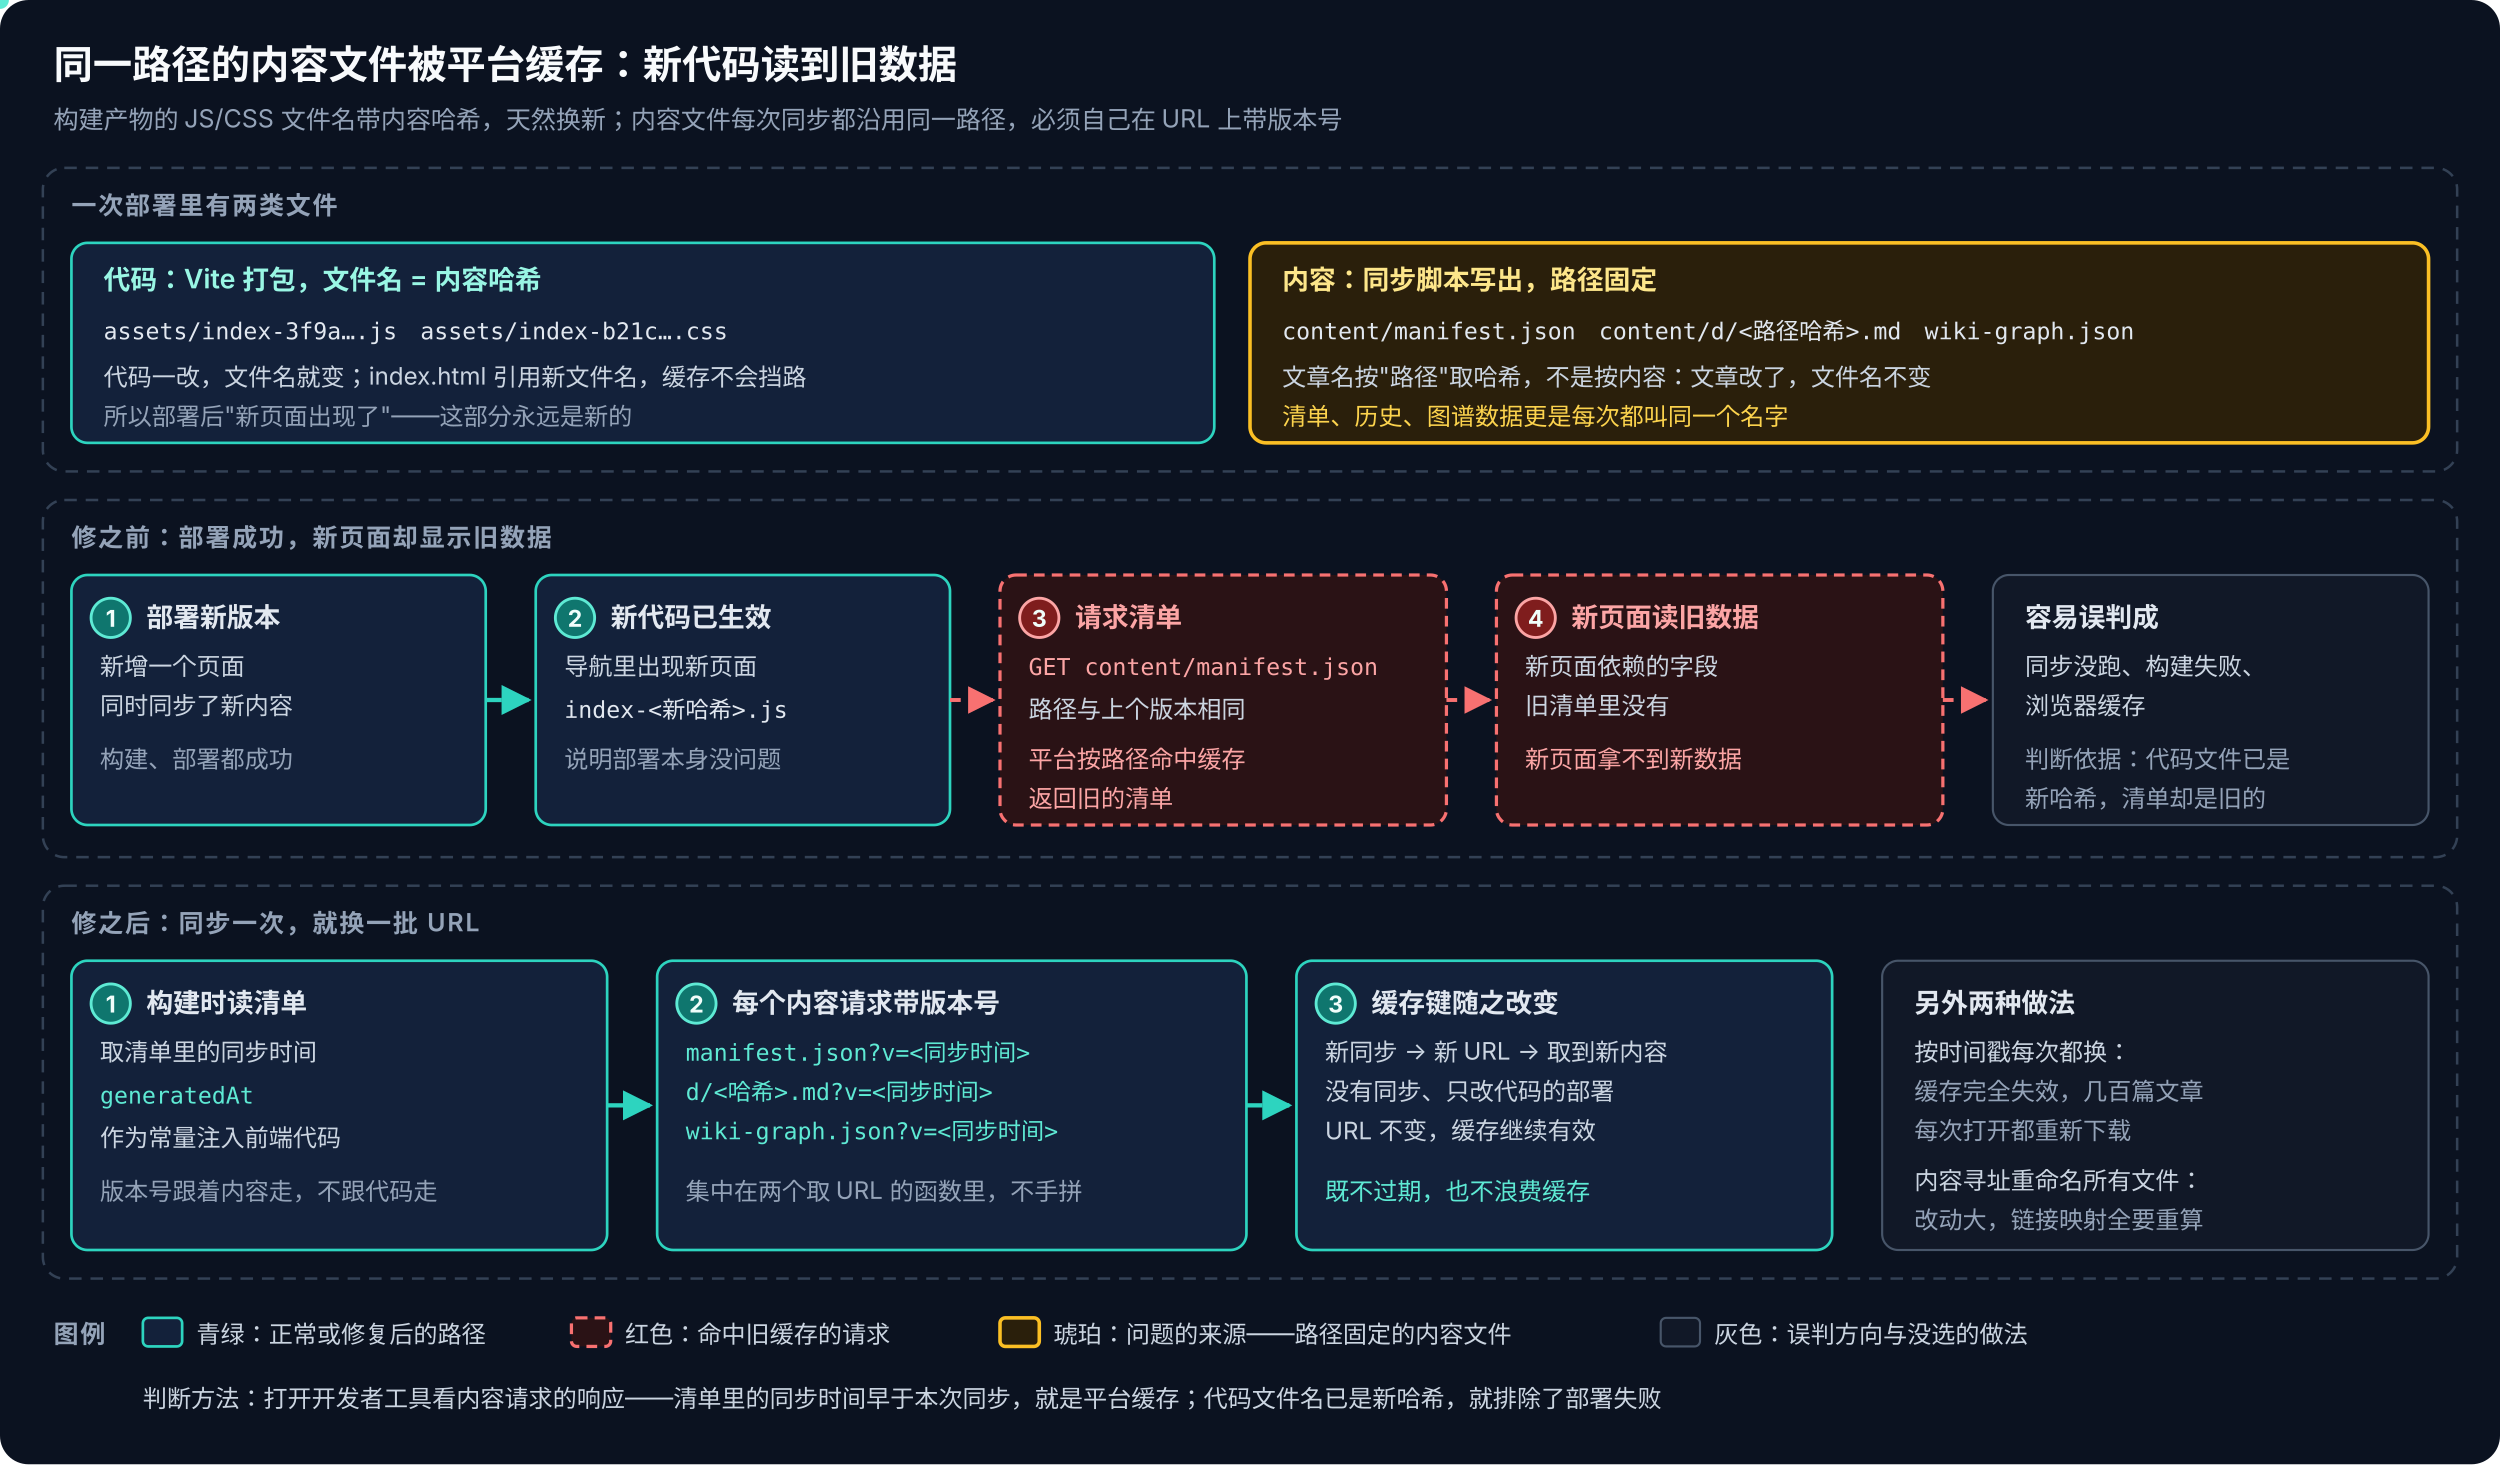
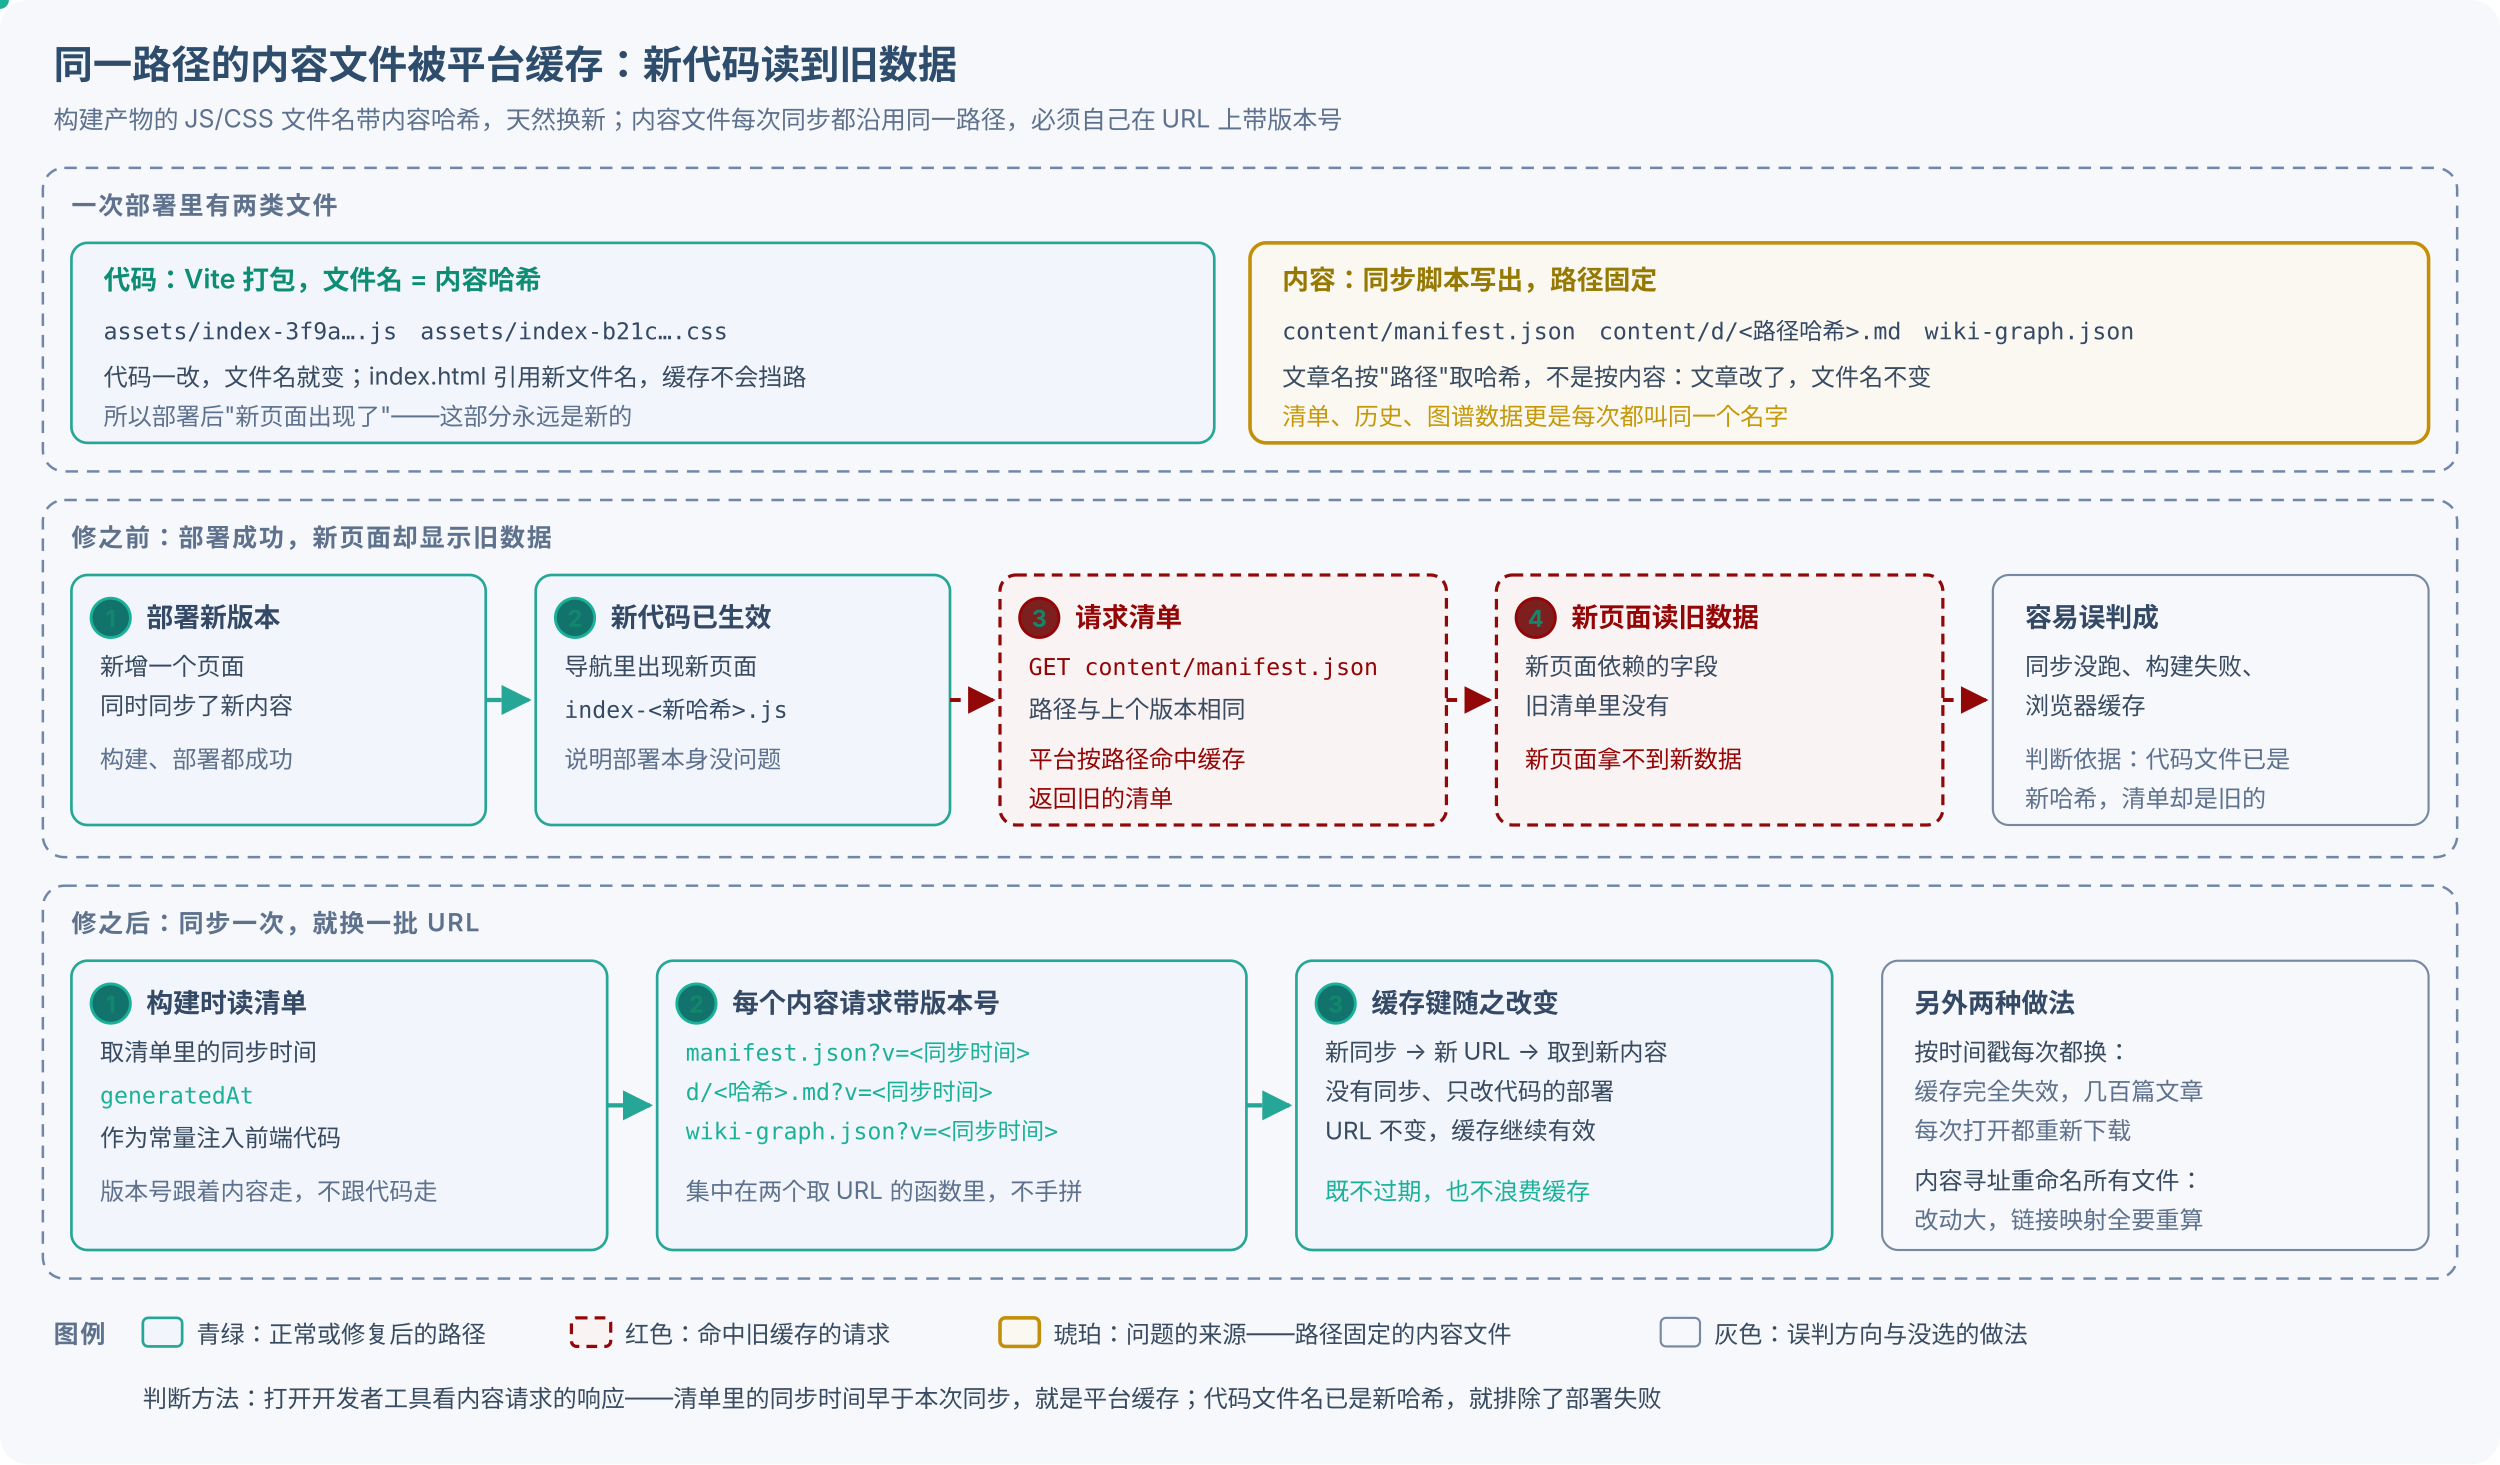
<svg xmlns="http://www.w3.org/2000/svg" viewBox="0 0 1400 820" width="1400" height="820" font-family="-apple-system, 'PingFang SC', 'Microsoft YaHei', 'Segoe UI', sans-serif">
  <defs>
    <style>
-       .bg { fill: #0b1220; }
-       .zone { fill: none; stroke: #334155; stroke-width: 1.4; stroke-dasharray: 7 5; }
-       .zt { fill: #94a3b8; font-size: 14px; font-weight: 600; letter-spacing: 1px; }
-       .card { fill: #13213a; stroke: #2dd4bf; stroke-width: 1.5; }
-       .hot { fill: #2a1f0b; stroke: #fbbf24; stroke-width: 2; animation: pulse 2.4s ease-in-out infinite; }
-       .bad { fill: #2a1215; stroke: #f87171; stroke-width: 1.8; stroke-dasharray: 6 4; }
-       .dim { fill: #111827; stroke: #475569; stroke-width: 1.2; }
-       .h { fill: #e2e8f0; font-size: 15px; font-weight: 600; }
-       .hA { fill: #fde68a; font-size: 15px; font-weight: 600; }
-       .hR { fill: #fca5a5; font-size: 15px; font-weight: 600; }
-       .hG { fill: #99f6e4; font-size: 15px; font-weight: 600; }
-       .t { fill: #cbd5e1; font-size: 13.5px; }
-       .tG { fill: #94a3b8; font-size: 13.5px; }
-       .tA { fill: #fcd34d; font-size: 13.5px; }
-       .tR { fill: #fca5a5; font-size: 13.5px; }
-       .tT { fill: #5eead4; font-size: 13.5px; }
-       .m { fill: #e2e8f0; font-size: 13px; font-family: Menlo, Consolas, monospace; }
-       .mT { fill: #5eead4; font-size: 13px; font-family: Menlo, Consolas, monospace; }
-       .mR { fill: #fca5a5; font-size: 13px; font-family: Menlo, Consolas, monospace; }
-       .mA { fill: #fcd34d; font-size: 13px; font-family: Menlo, Consolas, monospace; }
-       .title { fill: #f8fafc; font-size: 22px; font-weight: 700; }
-       .sub { fill: #94a3b8; font-size: 14px; }
-       .flow { stroke: #2dd4bf; stroke-width: 2.4; fill: none; stroke-dasharray: 9 6; animation: dash 1.2s linear infinite; }
-       .flowR { stroke: #f87171; stroke-width: 2.2; fill: none; stroke-dasharray: 6 5; animation: dash 1.4s linear infinite; }
-       .num { fill: #0f766e; stroke: #5eead4; stroke-width: 1.6; }
-       .numA { fill: #92400e; stroke: #fcd34d; stroke-width: 1.6; }
-       .numR { fill: #7f1d1d; stroke: #fca5a5; stroke-width: 1.6; }
-       .nt { fill: #f0fdfa; font-size: 13px; font-weight: 700; text-anchor: middle; }
-       .lg { fill: #cbd5e1; font-size: 13.5px; }
+       .bg { fill: #f6f8fb; }
+       .zone { fill: none; stroke: #7087a9; stroke-width: 1.4; stroke-dasharray: 7 5; }
+       .zt { fill: #5e718d; font-size: 14px; font-weight: 600; letter-spacing: 1px; }
+       .card { fill: #f2f5fb; stroke: #26a696; stroke-width: 1.5; }
+       .hot { fill: #fbf8f1; stroke: #c38f09; stroke-width: 2; animation: pulse 2.4s ease-in-out infinite; }
+       .bad { fill: #faf3f3; stroke: #920707; stroke-width: 1.8; stroke-dasharray: 6 4; }
+       .dim { fill: #f6f8fb; stroke: #7688a2; stroke-width: 1.2; }
+       .h { fill: #344965; font-size: 15px; font-weight: 600; }
+       .hA { fill: #967903; font-size: 15px; font-weight: 600; }
+       .hR { fill: #940505; font-size: 15px; font-weight: 600; }
+       .hG { fill: #0c8d74; font-size: 15px; font-weight: 600; }
+       .t { fill: #384b61; font-size: 13.5px; }
+       .tG { fill: #5e718d; font-size: 13.5px; }
+       .tA { fill: #c49808; font-size: 13.5px; }
+       .tR { fill: #940505; font-size: 13.5px; }
+       .tT { fill: #1bb199; font-size: 13.5px; }
+       .m { fill: #344965; font-size: 13px; font-family: Menlo, Consolas, monospace; }
+       .mT { fill: #1bb199; font-size: 13px; font-family: Menlo, Consolas, monospace; }
+       .mR { fill: #940505; font-size: 13px; font-family: Menlo, Consolas, monospace; }
+       .mA { fill: #c49808; font-size: 13px; font-family: Menlo, Consolas, monospace; }
+       .title { fill: #2e4c6b; font-size: 22px; font-weight: 700; }
+       .sub { fill: #5e718d; font-size: 14px; }
+       .flow { stroke: #26a696; stroke-width: 2.4; fill: none; stroke-dasharray: 9 6; animation: dash 1.2s linear infinite; }
+       .flowR { stroke: #920707; stroke-width: 2.2; fill: none; stroke-dasharray: 6 5; animation: dash 1.4s linear infinite; }
+       .num { fill: #12736c; stroke: #1bb199; stroke-width: 1.6; }
+       .numA { fill: #8f4111; stroke: #c49808; stroke-width: 1.6; }
+       .numR { fill: #7d1f1f; stroke: #940505; stroke-width: 1.6; }
+       .nt { fill: #12876c; font-size: 13px; font-weight: 700; text-anchor: middle; }
+       .lg { fill: #384b61; font-size: 13.5px; }
      @keyframes dash { to { stroke-dashoffset: -30; } }
      @keyframes pulse { 0%,100% { opacity: 1; } 50% { opacity: 0.6; } }
    </style>
    <marker id="ar" viewBox="0 0 10 10" refX="9" refY="5" markerWidth="7" markerHeight="7" orient="auto">
-       <path d="M0,0 L10,5 L0,10 z" fill="#2dd4bf" />
+       <path d="M0,0 L10,5 L0,10 z" fill="#26a696" />
    </marker>
    <marker id="arR" viewBox="0 0 10 10" refX="9" refY="5" markerWidth="7" markerHeight="7" orient="auto">
-       <path d="M0,0 L10,5 L0,10 z" fill="#f87171" />
+       <path d="M0,0 L10,5 L0,10 z" fill="#920707" />
    </marker>
  </defs>
  <rect class="bg" width="1400" height="820" rx="16" />
  <text class="title" x="30" y="44">同一路径的内容文件被平台缓存：新代码读到旧数据</text>
  <text class="sub" x="30" y="72">构建产物的 JS/CSS 文件名带内容哈希，天然换新；内容文件每次同步都沿用同一路径，必须自己在 URL 上带版本号</text>
  <rect class="zone" x="24" y="94" width="1352" height="170" rx="12" />
  <text class="zt" x="40" y="120">一次部署里有两类文件</text>
  <rect class="card" x="40" y="136" width="640" height="112" rx="9" />
  <text class="hG" x="58" y="162">代码：Vite 打包，文件名 = 内容哈希</text>
  <text class="m" x="58" y="190">assets/index-3f9a….js　assets/index-b21c….css</text>
  <text class="t" x="58" y="216">代码一改，文件名就变；index.html 引用新文件名，缓存不会挡路</text>
  <text class="tG" x="58" y="238">所以部署后"新页面出现了"——这部分永远是新的</text>
  <rect class="hot" x="700" y="136" width="660" height="112" rx="9" />
  <text class="hA" x="718" y="162">内容：同步脚本写出，路径固定</text>
  <text class="m" x="718" y="190">content/manifest.json　content/d/&lt;路径哈希&gt;.md　wiki-graph.json</text>
  <text class="t" x="718" y="216">文章名按"路径"取哈希，不是按内容：文章改了，文件名不变</text>
  <text class="tA" x="718" y="238">清单、历史、图谱数据更是每次都叫同一个名字</text>
  <rect class="zone" x="24" y="280" width="1352" height="200" rx="12" />
  <text class="zt" x="40" y="306">修之前：部署成功，新页面却显示旧数据</text>
  <rect class="card" x="40" y="322" width="232" height="140" rx="9" />
  <circle class="num" cx="62" cy="346" r="11" />
  <text class="nt" x="62" y="351">1</text>
  <text class="h" x="82" y="351">部署新版本</text>
  <text class="t" x="56" y="378">新增一个页面</text>
  <text class="t" x="56" y="400">同时同步了新内容</text>
  <text class="tG" x="56" y="430">构建、部署都成功</text>
  <rect class="card" x="300" y="322" width="232" height="140" rx="9" />
  <circle class="num" cx="322" cy="346" r="11" />
  <text class="nt" x="322" y="351">2</text>
  <text class="h" x="342" y="351">新代码已生效</text>
  <text class="t" x="316" y="378">导航里出现新页面</text>
  <text class="m" x="316" y="402">index-&lt;新哈希&gt;.js</text>
  <text class="tG" x="316" y="430">说明部署本身没问题</text>
  <rect class="bad" x="560" y="322" width="250" height="140" rx="9" />
  <circle class="numR" cx="582" cy="346" r="11" />
  <text class="nt" x="582" y="351">3</text>
  <text class="hR" x="602" y="351">请求清单</text>
  <text class="mR" x="576" y="378">GET content/manifest.json</text>
  <text class="t" x="576" y="402">路径与上个版本相同</text>
  <text class="tR" x="576" y="430">平台按路径命中缓存</text>
  <text class="tR" x="576" y="452">返回旧的清单</text>
  <rect class="bad" x="838" y="322" width="250" height="140" rx="9" />
  <circle class="numR" cx="860" cy="346" r="11" />
  <text class="nt" x="860" y="351">4</text>
  <text class="hR" x="880" y="351">新页面读旧数据</text>
  <text class="t" x="854" y="378">新页面依赖的字段</text>
  <text class="t" x="854" y="400">旧清单里没有</text>
  <text class="tR" x="854" y="430">新页面拿不到新数据</text>
  <rect class="dim" x="1116" y="322" width="244" height="140" rx="9" />
  <text class="h" x="1134" y="351">容易误判成</text>
  <text class="t" x="1134" y="378">同步没跑、构建失败、</text>
  <text class="t" x="1134" y="400">浏览器缓存</text>
  <text class="tG" x="1134" y="430">判断依据：代码文件已是</text>
  <text class="tG" x="1134" y="452">新哈希，清单却是旧的</text>
  <path class="flow" d="M272,392 L296,392" marker-end="url(#ar)" />
  <path class="flowR" d="M532,392 L556,392" marker-end="url(#arR)" />
  <path class="flowR" d="M810,392 L834,392" marker-end="url(#arR)" />
  <path class="flowR" d="M1088,392 L1112,392" marker-end="url(#arR)" />
  <rect class="zone" x="24" y="496" width="1352" height="220" rx="12" />
  <text class="zt" x="40" y="522">修之后：同步一次，就换一批 URL</text>
  <rect class="card" x="40" y="538" width="300" height="162" rx="9" />
  <circle class="num" cx="62" cy="562" r="11" />
  <text class="nt" x="62" y="567">1</text>
  <text class="h" x="82" y="567">构建时读清单</text>
  <text class="t" x="56" y="594">取清单里的同步时间</text>
  <text class="mT" x="56" y="618">generatedAt</text>
  <text class="t" x="56" y="642">作为常量注入前端代码</text>
  <text class="tG" x="56" y="672">版本号跟着内容走，不跟代码走</text>
  <rect class="card" x="368" y="538" width="330" height="162" rx="9" />
  <circle class="num" cx="390" cy="562" r="11" />
  <text class="nt" x="390" y="567">2</text>
  <text class="h" x="410" y="567">每个内容请求带版本号</text>
  <text class="mT" x="384" y="594">manifest.json?v=&lt;同步时间&gt;</text>
  <text class="mT" x="384" y="616">d/&lt;哈希&gt;.md?v=&lt;同步时间&gt;</text>
  <text class="mT" x="384" y="638">wiki-graph.json?v=&lt;同步时间&gt;</text>
  <text class="tG" x="384" y="672">集中在两个取 URL 的函数里，不手拼</text>
  <rect class="card" x="726" y="538" width="300" height="162" rx="9" />
  <circle class="num" cx="748" cy="562" r="11" />
  <text class="nt" x="748" y="567">3</text>
  <text class="h" x="768" y="567">缓存键随之改变</text>
  <text class="t" x="742" y="594">新同步 → 新 URL → 取到新内容</text>
  <text class="t" x="742" y="616">没有同步、只改代码的部署</text>
  <text class="t" x="742" y="638">URL 不变，缓存继续有效</text>
  <text class="tT" x="742" y="672">既不过期，也不浪费缓存</text>
  <rect class="dim" x="1054" y="538" width="306" height="162" rx="9" />
  <text class="h" x="1072" y="567">另外两种做法</text>
  <text class="t" x="1072" y="594">按时间戳每次都换：</text>
  <text class="tG" x="1072" y="616">缓存完全失效，几百篇文章</text>
  <text class="tG" x="1072" y="638">每次打开都重新下载</text>
  <text class="t" x="1072" y="666">内容寻址重命名所有文件：</text>
  <text class="tG" x="1072" y="688">改动大，链接映射全要重算</text>
  <path class="flow" d="M340,619 L364,619" marker-end="url(#ar)" />
  <path class="flow" d="M698,619 L722,619" marker-end="url(#ar)" />
-   <circle r="5" fill="#5eead4">
+   <circle r="5" fill="#1bb199">
    <animateMotion dur="3s" repeatCount="indefinite" path="M340,619 L722,619" />
  </circle>
  <text class="zt" x="30" y="752">图例</text>
  <rect class="card" x="80" y="738" width="22" height="16" rx="3" />
  <text class="lg" x="110" y="752">青绿：正常或修复后的路径</text>
  <rect class="bad" x="320" y="738" width="22" height="16" rx="3" />
  <text class="lg" x="350" y="752">红色：命中旧缓存的请求</text>
  <rect class="hot" x="560" y="738" width="22" height="16" rx="3" />
  <text class="lg" x="590" y="752">琥珀：问题的来源——路径固定的内容文件</text>
  <rect class="dim" x="930" y="738" width="22" height="16" rx="3" />
  <text class="lg" x="960" y="752">灰色：误判方向与没选的做法</text>
  <text class="lg" x="80" y="788">判断方法：打开开发者工具看内容请求的响应——清单里的同步时间早于本次同步，就是平台缓存；代码文件名已是新哈希，就排除了部署失败</text>
</svg>
